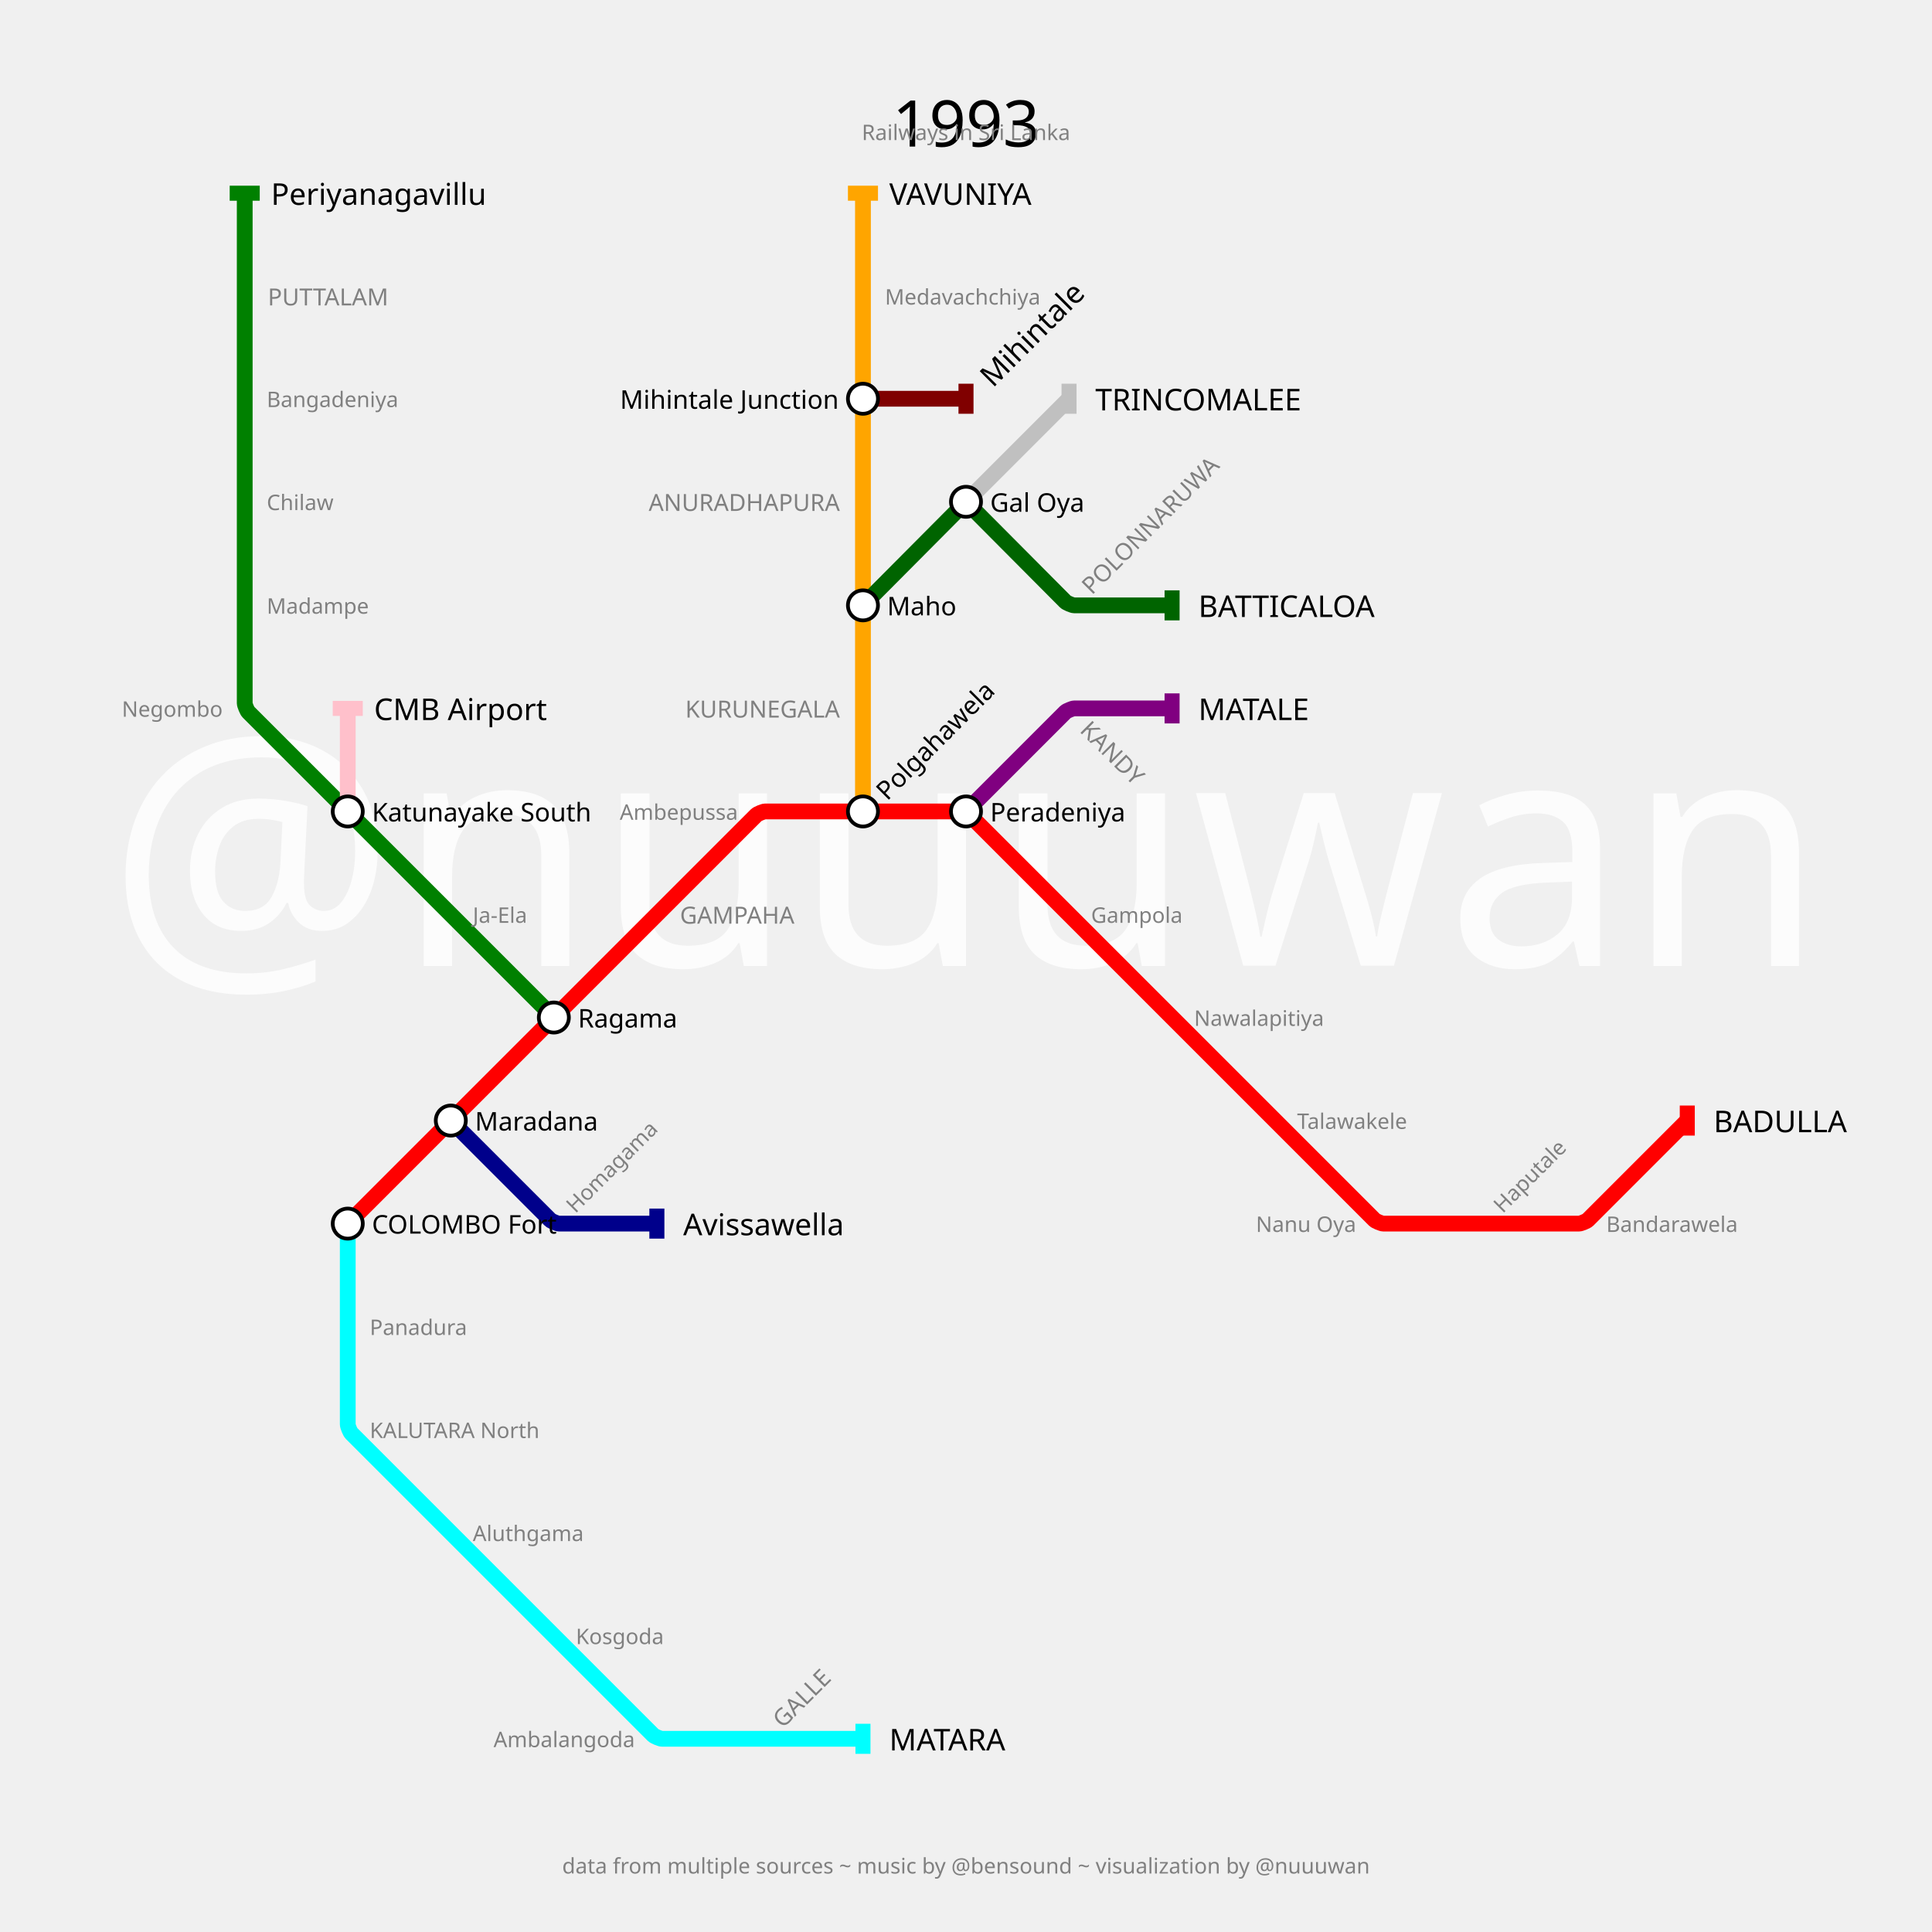
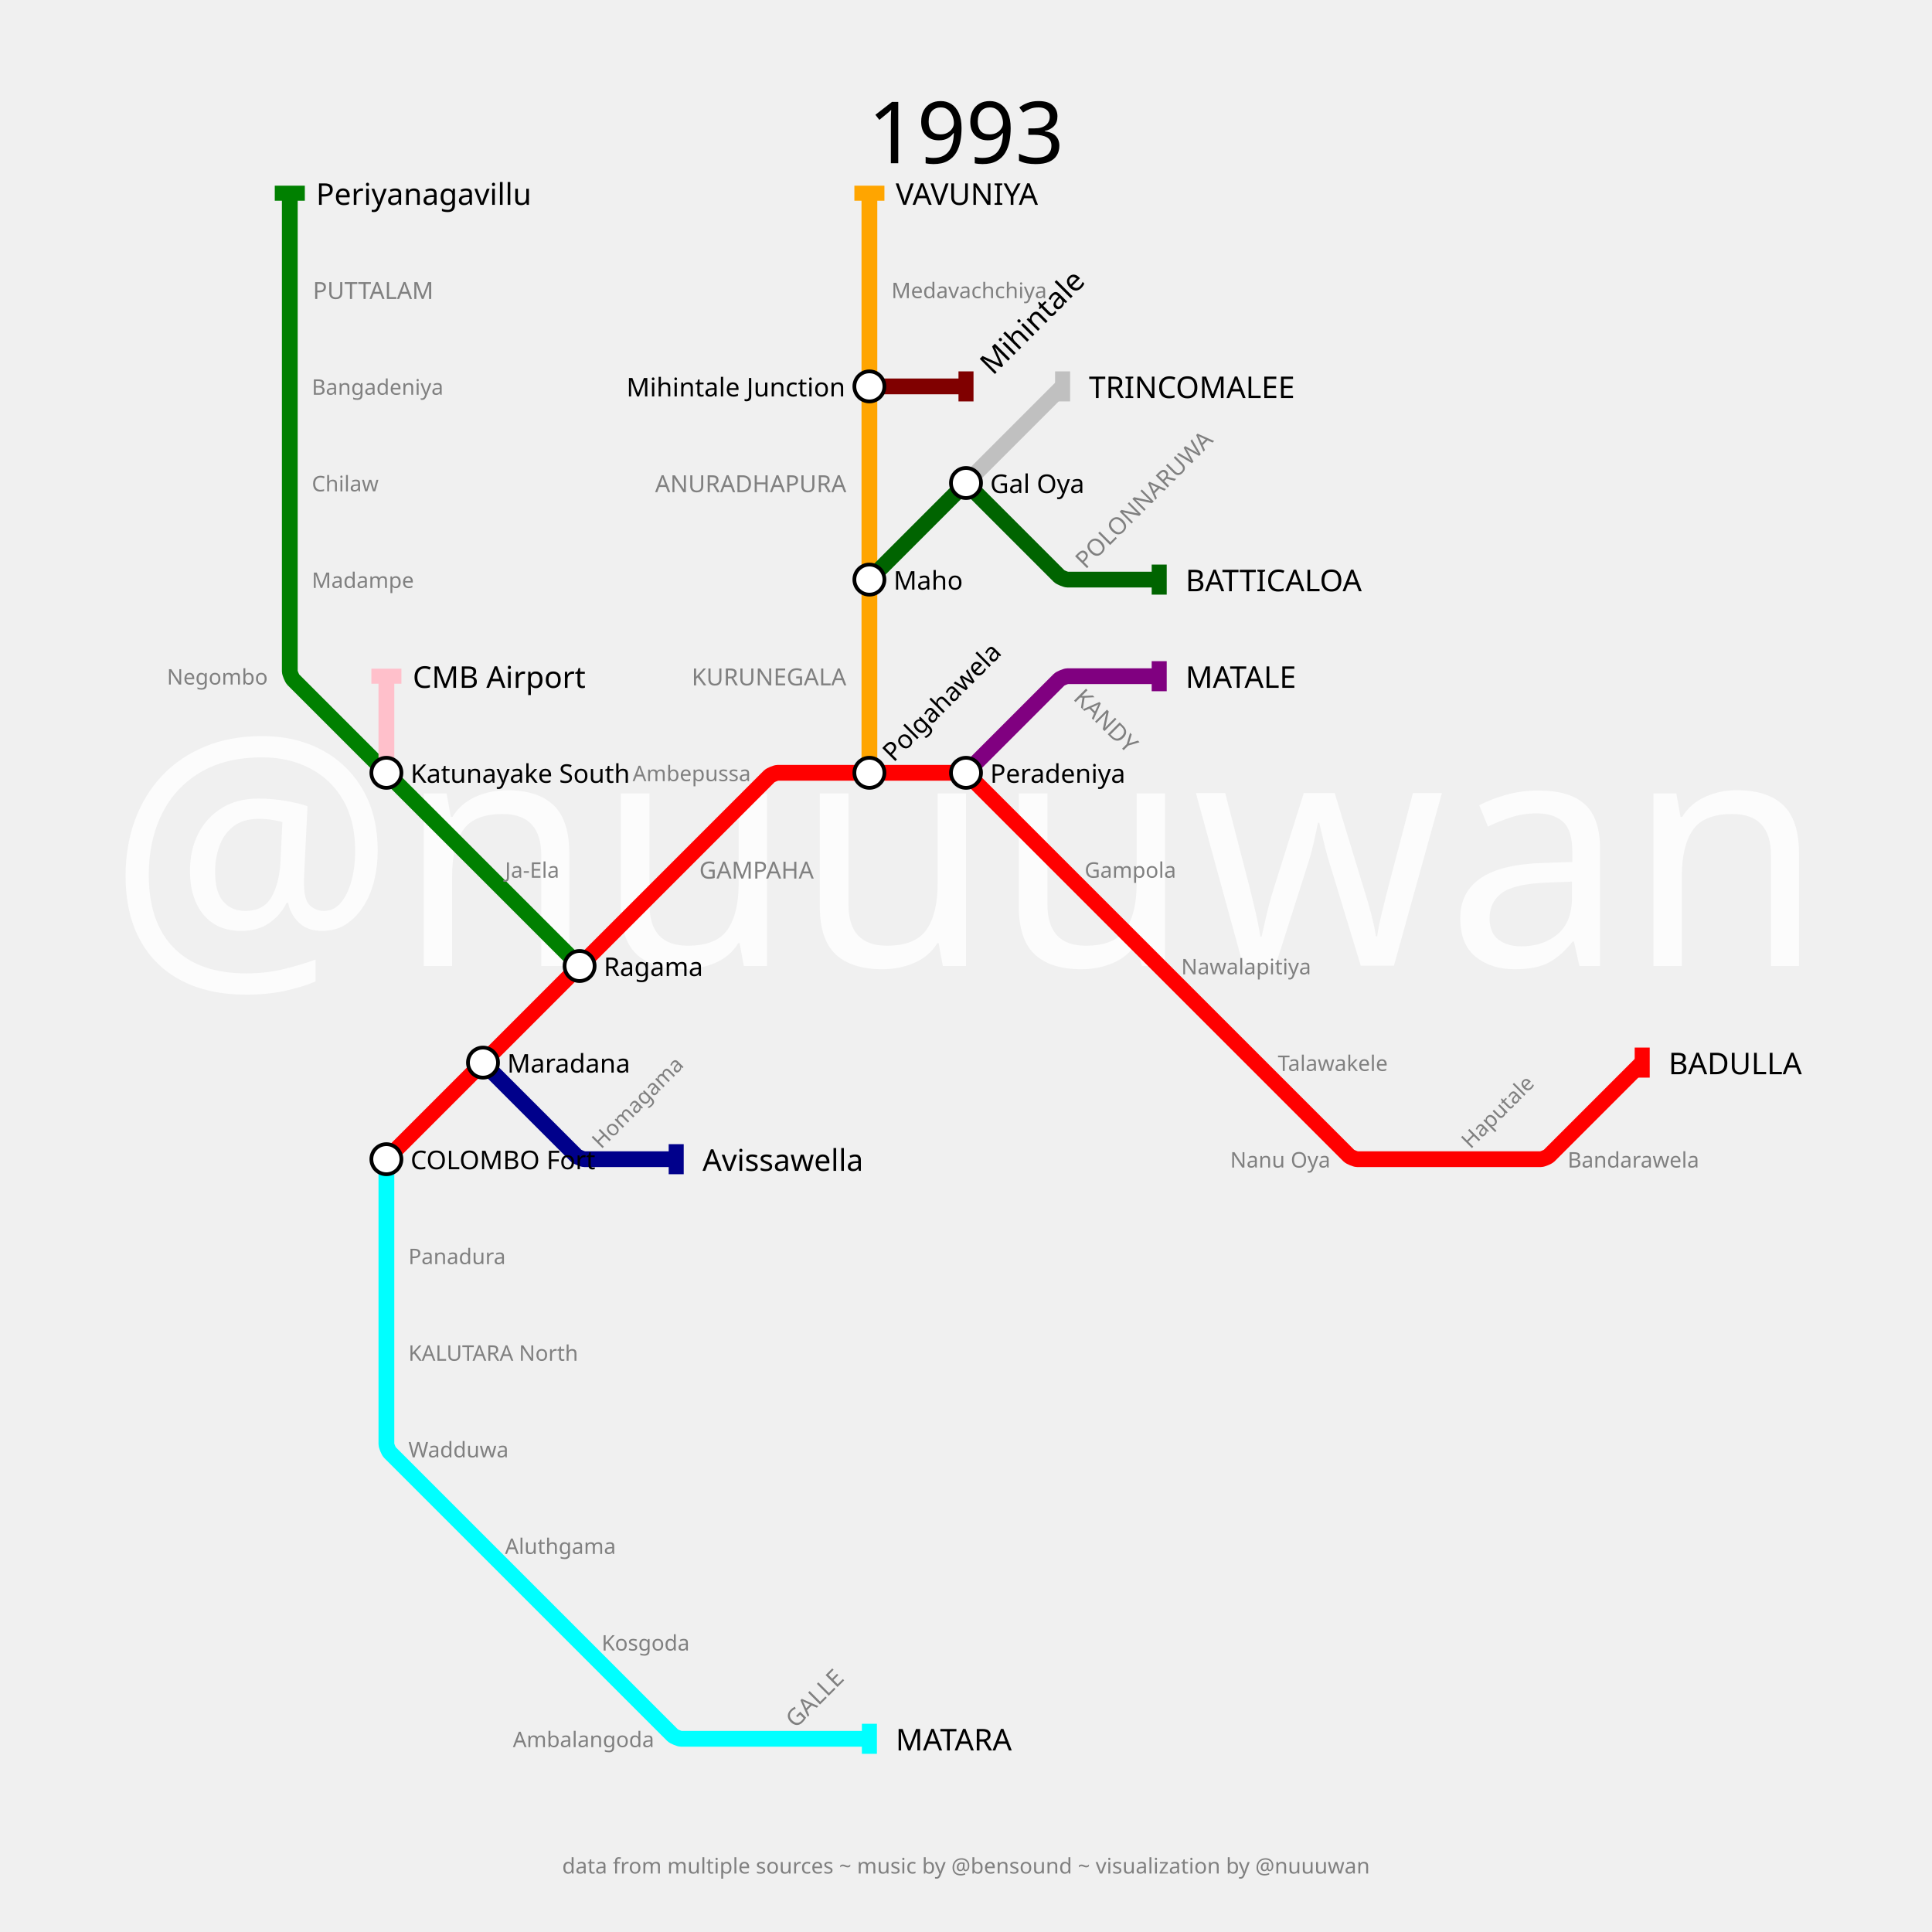
<svg xmlns="http://www.w3.org/2000/svg" width="3600" height="3600" padding="360">
  <text fill="#fcfcfc" stroke="none" font-size="600.0" font-family="p22" x="1800.0" y="1800.0" text-anchor="middle" dominant-baseline="center">@nuuuwan</text>
-   <text fill="black" stroke="none" font-size="120" font-family="p22" x="1800.0" y="180.0" text-anchor="middle" dominant-baseline="hanging">1993</text>
-   <text fill="gray" stroke="none" font-size="40" font-family="p22" x="1800.0" y="230.0" text-anchor="middle" dominant-baseline="hanging">Railways in Sri Lanka</text>
+   <text fill="black" stroke="none" font-size="160" font-family="p22" x="1800.0" y="180.0" text-anchor="middle" dominant-baseline="hanging">1993</text>
+   <text fill="gray" stroke="none" font-size="40" font-family="p22" x="1800.0" y="230.0" text-anchor="middle" dominant-baseline="hanging" />
  <text fill="gray" stroke="none" font-size="40" font-family="p22" x="1800.0" y="3460.0" text-anchor="middle" dominant-baseline="text-top">data from multiple sources ~ music by @bensound ~ visualization by @nuuuwan</text>
  <g>
-     <path fill="none" stroke-width="29.4" stroke-opacity="1" d="M 648.0,2280.0 L 840.0,2088.0 L 1032.0,1896.0 L 1224.0,1704.0 L 1409.212,1518.788 C 1411.475,1516.525 1422.4,1512.0 1425.6,1512.0 L 1608.0,1512.0 L 1790.4,1512.0 C 1793.6,1512.0 1804.525,1516.525 1806.788,1518.788 L 1992.0,1704.0 L 2184.0,1896.0 L 2376.0,2088.0 L 2561.212,2273.212 C 2563.475,2275.475 2574.4,2280.0 2577.6,2280.0 L 2760.0,2280.0 L 2942.4,2280.0 C 2945.6,2280.0 2956.525,2275.475 2958.788,2273.212 L 3144.0,2088.0" stroke="red" />
-     <rect stroke="none" fill-opacity="1" x="3130" y="2060" width="28" height="56" fill="red" />
+     <path fill="none" stroke-width="29.4" stroke-opacity="1" d="M 720.0,2160.0 L 900.0,1980.0 L 1080.0,1800.0 L 1260.0,1620.0 L 1433.636,1446.364 C 1435.757,1444.243 1446.0,1440.0 1449.0,1440.0 L 1620.0,1440.0 L 1791.0,1440.0 C 1794.0,1440.0 1804.243,1444.243 1806.364,1446.364 L 1980.0,1620.0 L 2160.0,1800.0 L 2340.0,1980.0 L 2513.636,2153.636 C 2515.757,2155.757 2526.0,2160.0 2529.0,2160.0 L 2700.0,2160.0 L 2871.0,2160.0 C 2874.0,2160.0 2884.243,2155.757 2886.364,2153.636 L 3060.0,1980.0" stroke="red" />
+     <rect stroke="none" fill-opacity="1" x="3046" y="1952" width="28" height="56" fill="red" />
  </g>
  <g>
-     <path fill="none" stroke-width="29.4" stroke-opacity="1" d="M 1800.0,1512.0 L 1985.212,1326.788 C 1987.475,1324.525 1998.4,1320.0 2001.6,1320.0 L 2184.0,1320.0" stroke="purple" />
-     <rect stroke="none" fill-opacity="1" x="2170" y="1292" width="28" height="56" fill="purple" />
+     <path fill="none" stroke-width="29.4" stroke-opacity="1" d="M 1800.0,1440.0 L 1973.636,1266.364 C 1975.757,1264.243 1986.0,1260.0 1989.0,1260.0 L 2160.0,1260.0" stroke="purple" />
+     <rect stroke="none" fill-opacity="1" x="2146" y="1232" width="28" height="56" fill="purple" />
  </g>
  <g>
-     <path fill="none" stroke-width="29.4" stroke-opacity="1" d="M 648.0,2280.0 L 648.0,2472.0 L 648.0,2654.4 C 648.0,2657.6 652.525,2668.525 654.788,2670.788 L 840.0,2856.0 L 1032.0,3048.0 L 1217.212,3233.212 C 1219.475,3235.475 1230.4,3240.0 1233.6,3240.0 L 1416.0,3240.0 L 1608.0,3240.0" stroke="cyan" />
-     <rect stroke="none" fill-opacity="1" x="1594" y="3212" width="28" height="56" fill="cyan" />
+     <path fill="none" stroke-width="29.4" stroke-opacity="1" d="M 720.0,2160.0 L 720.0,2340.0 L 720.0,2520.0 L 720.0,2691.0 C 720.0,2694.0 724.243,2704.243 726.364,2706.364 L 900.0,2880.0 L 1080.0,3060.0 L 1253.636,3233.636 C 1255.757,3235.757 1266.0,3240.0 1269.0,3240.0 L 1440.0,3240.0 L 1620.0,3240.0" stroke="cyan" />
+     <rect stroke="none" fill-opacity="1" x="1606" y="3212" width="28" height="56" fill="cyan" />
  </g>
  <g>
-     <path fill="none" stroke-width="29.4" stroke-opacity="1" d="M 1608.0,1512.0 L 1608.0,1320.0 L 1608.0,1128.0 L 1608.0,935.0 L 1608.0,743.0 L 1608.0,552.0 L 1608.0,360.0" stroke="orange" />
-     <rect stroke="none" fill-opacity="1" x="1580" y="346" width="56" height="28" fill="orange" />
+     <path fill="none" stroke-width="29.4" stroke-opacity="1" d="M 1620.0,1440.0 L 1620.0,1260.0 L 1620.0,1080.0 L 1620.0,900.0 L 1620.0,720.0 L 1620.0,540.0 L 1620.0,360.0" stroke="orange" />
+     <rect stroke="none" fill-opacity="1" x="1592" y="346" width="56" height="28" fill="orange" />
  </g>
  <g>
-     <path fill="none" stroke-width="29.4" stroke-opacity="1" d="M 840.0,2088.0 L 1025.212,2273.212 C 1027.475,2275.475 1038.4,2280.0 1041.6,2280.0 L 1224.0,2280.0" stroke="darkblue" />
-     <rect stroke="none" fill-opacity="1" x="1210" y="2252" width="28" height="56" fill="darkblue" />
+     <path fill="none" stroke-width="29.4" stroke-opacity="1" d="M 900.0,1980.0 L 1073.636,2153.636 C 1075.757,2155.757 1086.0,2160.0 1089.0,2160.0 L 1260.0,2160.0" stroke="darkblue" />
+     <rect stroke="none" fill-opacity="1" x="1246" y="2132" width="28" height="56" fill="darkblue" />
  </g>
  <g>
-     <path fill="none" stroke-width="29.4" stroke-opacity="1" d="M 1032.0,1896.0 L 840.0,1704.0 L 648.0,1512.0 L 462.788,1326.788 C 460.525,1324.525 456.0,1313.6 456.0,1310.4 L 456.0,1128.0 L 456.0,935.0 L 456.0,743.0 L 456.0,552.0 L 456.0,360.0" stroke="green" />
-     <rect stroke="none" fill-opacity="1" x="428" y="346" width="56" height="28" fill="green" />
+     <path fill="none" stroke-width="29.4" stroke-opacity="1" d="M 1080.0,1800.0 L 900.0,1620.0 L 720.0,1440.0 L 546.364,1266.364 C 544.243,1264.243 540.0,1254.0 540.0,1251.0 L 540.0,1080.0 L 540.0,900.0 L 540.0,720.0 L 540.0,540.0 L 540.0,360.0" stroke="green" />
+     <rect stroke="none" fill-opacity="1" x="512" y="346" width="56" height="28" fill="green" />
  </g>
  <g>
-     <path fill="none" stroke-width="29.4" stroke-opacity="1" d="M 1608.0,1128.0 L 1790.4,944.65 C 1793.6,941.433 1806.4,941.433 1809.6,944.65 L 1985.229,1121.194 C 1987.486,1123.463 1998.4,1128.0 2001.6,1128.0 L 2184.0,1128.0" stroke="darkgreen" />
-     <rect stroke="none" fill-opacity="1" x="2170" y="1100" width="28" height="56" fill="darkgreen" />
+     <path fill="none" stroke-width="29.4" stroke-opacity="1" d="M 1620.0,1080.0 L 1791.0,909.0 C 1794.0,906.0 1806.0,906.0 1809.0,909.0 L 1973.636,1073.636 C 1975.757,1075.757 1986.0,1080.0 1989.0,1080.0 L 2160.0,1080.0" stroke="darkgreen" />
+     <rect stroke="none" fill-opacity="1" x="2146" y="1052" width="28" height="56" fill="darkgreen" />
  </g>
  <g>
-     <path fill="none" stroke-width="29.4" stroke-opacity="1" d="M 1800.0,935.0 L 1992.0,743.0" stroke="silver" />
-     <rect stroke="none" fill-opacity="1" x="1978" y="715" width="28" height="56" fill="silver" />
+     <path fill="none" stroke-width="29.4" stroke-opacity="1" d="M 1800.0,900.0 L 1980.0,720.0" stroke="silver" />
+     <rect stroke="none" fill-opacity="1" x="1966" y="692" width="28" height="56" fill="silver" />
  </g>
  <g>
-     <path fill="none" stroke-width="29.4" stroke-opacity="1" d="M 648.0,1512.0 L 648.0,1320.0" stroke="pink" />
-     <rect stroke="none" fill-opacity="1" x="620" y="1306" width="56" height="28" fill="pink" />
+     <path fill="none" stroke-width="29.4" stroke-opacity="1" d="M 720.0,1440.0 L 720.0,1260.0" stroke="pink" />
+     <rect stroke="none" fill-opacity="1" x="692" y="1246" width="56" height="28" fill="pink" />
  </g>
  <g>
-     <path fill="none" stroke-width="29.4" stroke-opacity="1" d="M 1608.0,743.0 L 1800.0,743.0" stroke="maroon" />
-     <rect stroke="none" fill-opacity="1" x="1786" y="715" width="28" height="56" fill="maroon" />
+     <path fill="none" stroke-width="29.4" stroke-opacity="1" d="M 1620.0,720.0 L 1800.0,720.0" stroke="maroon" />
+     <rect stroke="none" fill-opacity="1" x="1786" y="692" width="28" height="56" fill="maroon" />
  </g>
  <g>
-     <text fill="black" stroke="none" font-size="56.0" font-family="p22" font-weight="100" text-anchor="start" dominant-baseline="central" x="3193.0" y="2088" transform="translate(3144,2088) rotate(0) translate(-3144,-2088)">BADULLA</text>
+     <text fill="black" stroke="none" font-size="56.0" font-family="p22" font-weight="100" text-anchor="start" dominant-baseline="central" x="3109.0" y="1980" transform="translate(3060,1980) rotate(0) translate(-3060,-1980)">BADULLA</text>
  </g>
  <g>
-     <text fill="black" stroke="none" font-size="56.0" font-family="p22" font-weight="100" text-anchor="start" dominant-baseline="central" x="2233.0" y="1320" transform="translate(2184,1320) rotate(0) translate(-2184,-1320)">MATALE</text>
+     <text fill="black" stroke="none" font-size="56.0" font-family="p22" font-weight="100" text-anchor="start" dominant-baseline="central" x="2209.0" y="1260" transform="translate(2160,1260) rotate(0) translate(-2160,-1260)">MATALE</text>
  </g>
  <g>
-     <text fill="black" stroke="none" font-size="56.0" font-family="p22" font-weight="100" text-anchor="start" dominant-baseline="central" x="1657.0" y="3240" transform="translate(1608,3240) rotate(0) translate(-1608,-3240)">MATARA</text>
+     <text fill="black" stroke="none" font-size="56.0" font-family="p22" font-weight="100" text-anchor="start" dominant-baseline="central" x="1669.0" y="3240" transform="translate(1620,3240) rotate(0) translate(-1620,-3240)">MATARA</text>
  </g>
  <g>
-     <text fill="black" stroke="none" font-size="56.0" font-family="p22" font-weight="100" text-anchor="start" dominant-baseline="central" x="1657.0" y="360" transform="translate(1608,360) rotate(0) translate(-1608,-360)">VAVUNIYA</text>
+     <text fill="black" stroke="none" font-size="56.0" font-family="p22" font-weight="100" text-anchor="start" dominant-baseline="central" x="1669.0" y="360" transform="translate(1620,360) rotate(0) translate(-1620,-360)">VAVUNIYA</text>
  </g>
  <g>
-     <text fill="black" stroke="none" font-size="56.0" font-family="p22" font-weight="100" text-anchor="start" dominant-baseline="central" x="1273.0" y="2280" transform="translate(1224,2280) rotate(0) translate(-1224,-2280)">Avissawella</text>
+     <text fill="black" stroke="none" font-size="56.0" font-family="p22" font-weight="100" text-anchor="start" dominant-baseline="central" x="1309.0" y="2160" transform="translate(1260,2160) rotate(0) translate(-1260,-2160)">Avissawella</text>
  </g>
  <g>
-     <text fill="black" stroke="none" font-size="56.0" font-family="p22" font-weight="100" text-anchor="start" dominant-baseline="central" x="505.0" y="360" transform="translate(456,360) rotate(0) translate(-456,-360)">Periyanagavillu</text>
+     <text fill="black" stroke="none" font-size="56.0" font-family="p22" font-weight="100" text-anchor="start" dominant-baseline="central" x="589.0" y="360" transform="translate(540,360) rotate(0) translate(-540,-360)">Periyanagavillu</text>
  </g>
  <g>
-     <text fill="black" stroke="none" font-size="56.0" font-family="p22" font-weight="100" text-anchor="start" dominant-baseline="central" x="2233.0" y="1128" transform="translate(2184,1128) rotate(0) translate(-2184,-1128)">BATTICALOA</text>
+     <text fill="black" stroke="none" font-size="56.0" font-family="p22" font-weight="100" text-anchor="start" dominant-baseline="central" x="2209.0" y="1080" transform="translate(2160,1080) rotate(0) translate(-2160,-1080)">BATTICALOA</text>
  </g>
  <g>
-     <text fill="black" stroke="none" font-size="56.0" font-family="p22" font-weight="100" text-anchor="start" dominant-baseline="central" x="2041.0" y="743" transform="translate(1992,743) rotate(0) translate(-1992,-743)">TRINCOMALEE</text>
+     <text fill="black" stroke="none" font-size="56.0" font-family="p22" font-weight="100" text-anchor="start" dominant-baseline="central" x="2029.0" y="720" transform="translate(1980,720) rotate(0) translate(-1980,-720)">TRINCOMALEE</text>
  </g>
  <g>
-     <text fill="black" stroke="none" font-size="56.0" font-family="p22" font-weight="100" text-anchor="start" dominant-baseline="central" x="697.0" y="1320" transform="translate(648,1320) rotate(0) translate(-648,-1320)">CMB Airport</text>
+     <text fill="black" stroke="none" font-size="56.0" font-family="p22" font-weight="100" text-anchor="start" dominant-baseline="central" x="769.0" y="1260" transform="translate(720,1260) rotate(0) translate(-720,-1260)">CMB Airport</text>
  </g>
  <g>
-     <text fill="black" stroke="none" font-size="56.0" font-family="p22" font-weight="100" text-anchor="start" dominant-baseline="central" x="1849.0" y="743" transform="translate(1800,743) rotate(-45) translate(-1800,-743)">Mihintale</text>
+     <text fill="black" stroke="none" font-size="56.0" font-family="p22" font-weight="100" text-anchor="start" dominant-baseline="central" x="1849.0" y="720" transform="translate(1800,720) rotate(-45) translate(-1800,-720)">Mihintale</text>
  </g>
  <g>
-     <circle r="28" fill="white" stroke="black" stroke-width="7.0" cx="648" cy="2280" />
-     <text fill="black" stroke="none" font-size="48.0" font-family="p22" font-weight="100" text-anchor="start" dominant-baseline="central" x="693.0" y="2280" transform="translate(648,2280) rotate(0) translate(-648,-2280)">COLOMBO Fort</text>
+     <circle r="28" fill="white" stroke="black" stroke-width="7.0" cx="720" cy="2160" />
+     <text fill="black" stroke="none" font-size="48.0" font-family="p22" font-weight="100" text-anchor="start" dominant-baseline="central" x="765.0" y="2160" transform="translate(720,2160) rotate(0) translate(-720,-2160)">COLOMBO Fort</text>
  </g>
  <g>
-     <circle r="28" fill="white" stroke="black" stroke-width="7.0" cx="840" cy="2088" />
-     <text fill="black" stroke="none" font-size="48.0" font-family="p22" font-weight="100" text-anchor="start" dominant-baseline="central" x="885.0" y="2088" transform="translate(840,2088) rotate(0) translate(-840,-2088)">Maradana</text>
+     <circle r="28" fill="white" stroke="black" stroke-width="7.0" cx="900" cy="1980" />
+     <text fill="black" stroke="none" font-size="48.0" font-family="p22" font-weight="100" text-anchor="start" dominant-baseline="central" x="945.0" y="1980" transform="translate(900,1980) rotate(0) translate(-900,-1980)">Maradana</text>
  </g>
  <g>
-     <circle r="28" fill="white" stroke="black" stroke-width="7.0" cx="1032" cy="1896" />
-     <text fill="black" stroke="none" font-size="48.0" font-family="p22" font-weight="100" text-anchor="start" dominant-baseline="central" x="1077.0" y="1896" transform="translate(1032,1896) rotate(0) translate(-1032,-1896)">Ragama</text>
+     <circle r="28" fill="white" stroke="black" stroke-width="7.0" cx="1080" cy="1800" />
+     <text fill="black" stroke="none" font-size="48.0" font-family="p22" font-weight="100" text-anchor="start" dominant-baseline="central" x="1125.0" y="1800" transform="translate(1080,1800) rotate(0) translate(-1080,-1800)">Ragama</text>
  </g>
  <g>
-     <circle r="28" fill="white" stroke="black" stroke-width="7.0" cx="1608" cy="1512" />
-     <text fill="black" stroke="none" font-size="48.0" font-family="p22" font-weight="100" text-anchor="start" dominant-baseline="central" x="1653.0" y="1512" transform="translate(1608,1512) rotate(-45) translate(-1608,-1512)">Polgahawela</text>
+     <circle r="28" fill="white" stroke="black" stroke-width="7.0" cx="1620" cy="1440" />
+     <text fill="black" stroke="none" font-size="48.0" font-family="p22" font-weight="100" text-anchor="start" dominant-baseline="central" x="1665.0" y="1440" transform="translate(1620,1440) rotate(-45) translate(-1620,-1440)">Polgahawela</text>
  </g>
  <g>
-     <circle r="28" fill="white" stroke="black" stroke-width="7.0" cx="1800" cy="1512" />
-     <text fill="black" stroke="none" font-size="48.0" font-family="p22" font-weight="100" text-anchor="start" dominant-baseline="central" x="1845.0" y="1512" transform="translate(1800,1512) rotate(0) translate(-1800,-1512)">Peradeniya</text>
+     <circle r="28" fill="white" stroke="black" stroke-width="7.0" cx="1800" cy="1440" />
+     <text fill="black" stroke="none" font-size="48.0" font-family="p22" font-weight="100" text-anchor="start" dominant-baseline="central" x="1845.0" y="1440" transform="translate(1800,1440) rotate(0) translate(-1800,-1440)">Peradeniya</text>
  </g>
  <g>
-     <circle r="28" fill="white" stroke="black" stroke-width="7.0" cx="1608" cy="1128" />
-     <text fill="black" stroke="none" font-size="48.0" font-family="p22" font-weight="100" text-anchor="start" dominant-baseline="central" x="1653.0" y="1128" transform="translate(1608,1128) rotate(0) translate(-1608,-1128)">Maho</text>
+     <circle r="28" fill="white" stroke="black" stroke-width="7.0" cx="1620" cy="1080" />
+     <text fill="black" stroke="none" font-size="48.0" font-family="p22" font-weight="100" text-anchor="start" dominant-baseline="central" x="1665.0" y="1080" transform="translate(1620,1080) rotate(0) translate(-1620,-1080)">Maho</text>
  </g>
  <g>
-     <circle r="28" fill="white" stroke="black" stroke-width="7.0" cx="1608" cy="743" />
-     <text fill="black" stroke="none" font-size="48.0" font-family="p22" font-weight="100" text-anchor="end" dominant-baseline="central" x="1563.0" y="743" transform="translate(1608,743) rotate(0) translate(-1608,-743)">Mihintale Junction</text>
+     <circle r="28" fill="white" stroke="black" stroke-width="7.0" cx="1620" cy="720" />
+     <text fill="black" stroke="none" font-size="48.0" font-family="p22" font-weight="100" text-anchor="end" dominant-baseline="central" x="1575.0" y="720" transform="translate(1620,720) rotate(0) translate(-1620,-720)">Mihintale Junction</text>
  </g>
  <g>
-     <circle r="28" fill="white" stroke="black" stroke-width="7.0" cx="648" cy="1512" />
-     <text fill="black" stroke="none" font-size="48.0" font-family="p22" font-weight="100" text-anchor="start" dominant-baseline="central" x="693.0" y="1512" transform="translate(648,1512) rotate(0) translate(-648,-1512)">Katunayake South</text>
+     <circle r="28" fill="white" stroke="black" stroke-width="7.0" cx="720" cy="1440" />
+     <text fill="black" stroke="none" font-size="48.0" font-family="p22" font-weight="100" text-anchor="start" dominant-baseline="central" x="765.0" y="1440" transform="translate(720,1440) rotate(0) translate(-720,-1440)">Katunayake South</text>
  </g>
  <g>
-     <circle r="28" fill="white" stroke="black" stroke-width="7.0" cx="1800" cy="935" />
-     <text fill="black" stroke="none" font-size="48.0" font-family="p22" font-weight="100" text-anchor="start" dominant-baseline="central" x="1845.0" y="935" transform="translate(1800,935) rotate(0) translate(-1800,-935)">Gal Oya</text>
+     <circle r="28" fill="white" stroke="black" stroke-width="7.0" cx="1800" cy="900" />
+     <text fill="black" stroke="none" font-size="48.0" font-family="p22" font-weight="100" text-anchor="start" dominant-baseline="central" x="1845.0" y="900" transform="translate(1800,900) rotate(0) translate(-1800,-900)">Gal Oya</text>
  </g>
  <g>
-     <text fill="gray" stroke="none" font-size="44.0" font-family="p22" font-weight="100" text-anchor="start" dominant-baseline="central" x="1267.0" y="1704" transform="translate(1224,1704) rotate(0) translate(-1224,-1704)">GAMPAHA</text>
+     <text fill="gray" stroke="none" font-size="44.0" font-family="p22" font-weight="100" text-anchor="start" dominant-baseline="central" x="1303.0" y="1620" transform="translate(1260,1620) rotate(0) translate(-1260,-1620)">GAMPAHA</text>
  </g>
  <g>
-     <text fill="gray" stroke="none" font-size="44.0" font-family="p22" font-weight="100" text-anchor="start" dominant-baseline="central" x="2035.0" y="1320" transform="translate(1992,1320) rotate(-315) translate(-1992,-1320)">KANDY</text>
+     <text fill="gray" stroke="none" font-size="44.0" font-family="p22" font-weight="100" text-anchor="start" dominant-baseline="central" x="2023.0" y="1260" transform="translate(1980,1260) rotate(-315) translate(-1980,-1260)">KANDY</text>
  </g>
  <g>
-     <text fill="gray" stroke="none" font-size="44.0" font-family="p22" font-weight="100" text-anchor="start" dominant-baseline="central" x="1459.0" y="3240" transform="translate(1416,3240) rotate(-45) translate(-1416,-3240)">GALLE</text>
+     <text fill="gray" stroke="none" font-size="44.0" font-family="p22" font-weight="100" text-anchor="start" dominant-baseline="central" x="1483.0" y="3240" transform="translate(1440,3240) rotate(-45) translate(-1440,-3240)">GALLE</text>
  </g>
  <g>
-     <text fill="gray" stroke="none" font-size="44.0" font-family="p22" font-weight="100" text-anchor="end" dominant-baseline="central" x="1565.0" y="1320" transform="translate(1608,1320) rotate(0) translate(-1608,-1320)">KURUNEGALA</text>
+     <text fill="gray" stroke="none" font-size="44.0" font-family="p22" font-weight="100" text-anchor="end" dominant-baseline="central" x="1577.0" y="1260" transform="translate(1620,1260) rotate(0) translate(-1620,-1260)">KURUNEGALA</text>
  </g>
  <g>
-     <text fill="gray" stroke="none" font-size="44.0" font-family="p22" font-weight="100" text-anchor="end" dominant-baseline="central" x="1565.0" y="935" transform="translate(1608,935) rotate(0) translate(-1608,-935)">ANURADHAPURA</text>
+     <text fill="gray" stroke="none" font-size="44.0" font-family="p22" font-weight="100" text-anchor="end" dominant-baseline="central" x="1577.0" y="900" transform="translate(1620,900) rotate(0) translate(-1620,-900)">ANURADHAPURA</text>
  </g>
  <g>
-     <text fill="gray" stroke="none" font-size="44.0" font-family="p22" font-weight="100" text-anchor="start" dominant-baseline="central" x="499.0" y="552" transform="translate(456,552) rotate(0) translate(-456,-552)">PUTTALAM</text>
+     <text fill="gray" stroke="none" font-size="44.0" font-family="p22" font-weight="100" text-anchor="start" dominant-baseline="central" x="583.0" y="540" transform="translate(540,540) rotate(0) translate(-540,-540)">PUTTALAM</text>
  </g>
  <g>
-     <text fill="gray" stroke="none" font-size="44.0" font-family="p22" font-weight="100" text-anchor="start" dominant-baseline="central" x="2035.0" y="1128" transform="translate(1992,1128) rotate(-45) translate(-1992,-1128)">POLONNARUWA</text>
+     <text fill="gray" stroke="none" font-size="44.0" font-family="p22" font-weight="100" text-anchor="start" dominant-baseline="central" x="2023.0" y="1080" transform="translate(1980,1080) rotate(-45) translate(-1980,-1080)">POLONNARUWA</text>
  </g>
  <g>
-     <text fill="gray" stroke="none" font-size="40" font-family="p22" font-weight="100" text-anchor="end" dominant-baseline="central" x="1375.0" y="1512" transform="translate(1416,1512) rotate(0) translate(-1416,-1512)">Ambepussa</text>
+     <text fill="gray" stroke="none" font-size="40" font-family="p22" font-weight="100" text-anchor="end" dominant-baseline="central" x="1399.0" y="1440" transform="translate(1440,1440) rotate(0) translate(-1440,-1440)">Ambepussa</text>
  </g>
  <g>
-     <text fill="gray" stroke="none" font-size="40" font-family="p22" font-weight="100" text-anchor="start" dominant-baseline="central" x="2033.0" y="1704" transform="translate(1992,1704) rotate(0) translate(-1992,-1704)">Gampola</text>
+     <text fill="gray" stroke="none" font-size="40" font-family="p22" font-weight="100" text-anchor="start" dominant-baseline="central" x="2021.0" y="1620" transform="translate(1980,1620) rotate(0) translate(-1980,-1620)">Gampola</text>
  </g>
  <g>
-     <text fill="gray" stroke="none" font-size="40" font-family="p22" font-weight="100" text-anchor="start" dominant-baseline="central" x="2225.0" y="1896" transform="translate(2184,1896) rotate(0) translate(-2184,-1896)">Nawalapitiya</text>
+     <text fill="gray" stroke="none" font-size="40" font-family="p22" font-weight="100" text-anchor="start" dominant-baseline="central" x="2201.0" y="1800" transform="translate(2160,1800) rotate(0) translate(-2160,-1800)">Nawalapitiya</text>
  </g>
  <g>
-     <text fill="gray" stroke="none" font-size="40" font-family="p22" font-weight="100" text-anchor="start" dominant-baseline="central" x="2417.0" y="2088" transform="translate(2376,2088) rotate(0) translate(-2376,-2088)">Talawakele</text>
+     <text fill="gray" stroke="none" font-size="40" font-family="p22" font-weight="100" text-anchor="start" dominant-baseline="central" x="2381.0" y="1980" transform="translate(2340,1980) rotate(0) translate(-2340,-1980)">Talawakele</text>
  </g>
  <g>
-     <text fill="gray" stroke="none" font-size="40" font-family="p22" font-weight="100" text-anchor="end" dominant-baseline="central" x="2527.0" y="2280" transform="translate(2568,2280) rotate(0) translate(-2568,-2280)">Nanu Oya</text>
+     <text fill="gray" stroke="none" font-size="40" font-family="p22" font-weight="100" text-anchor="end" dominant-baseline="central" x="2479.0" y="2160" transform="translate(2520,2160) rotate(0) translate(-2520,-2160)">Nanu Oya</text>
  </g>
  <g>
-     <text fill="gray" stroke="none" font-size="40" font-family="p22" font-weight="100" text-anchor="start" dominant-baseline="central" x="2801.0" y="2280" transform="translate(2760,2280) rotate(-45) translate(-2760,-2280)">Haputale</text>
+     <text fill="gray" stroke="none" font-size="40" font-family="p22" font-weight="100" text-anchor="start" dominant-baseline="central" x="2741.0" y="2160" transform="translate(2700,2160) rotate(-45) translate(-2700,-2160)">Haputale</text>
  </g>
  <g>
-     <text fill="gray" stroke="none" font-size="40" font-family="p22" font-weight="100" text-anchor="start" dominant-baseline="central" x="2993.0" y="2280" transform="translate(2952,2280) rotate(0) translate(-2952,-2280)">Bandarawela</text>
+     <text fill="gray" stroke="none" font-size="40" font-family="p22" font-weight="100" text-anchor="start" dominant-baseline="central" x="2921.0" y="2160" transform="translate(2880,2160) rotate(0) translate(-2880,-2160)">Bandarawela</text>
  </g>
  <g>
-     <text fill="gray" stroke="none" font-size="40" font-family="p22" font-weight="100" text-anchor="start" dominant-baseline="central" x="689.0" y="2472" transform="translate(648,2472) rotate(0) translate(-648,-2472)">Panadura</text>
+     <text fill="gray" stroke="none" font-size="40" font-family="p22" font-weight="100" text-anchor="start" dominant-baseline="central" x="761.0" y="2340" transform="translate(720,2340) rotate(0) translate(-720,-2340)">Panadura</text>
  </g>
  <g>
-     <text fill="gray" stroke="none" font-size="40" font-family="p22" font-weight="100" text-anchor="start" dominant-baseline="central" x="689.0" y="2664" transform="translate(648,2664) rotate(0) translate(-648,-2664)">KALUTARA North</text>
+     <text fill="gray" stroke="none" font-size="40" font-family="p22" font-weight="100" text-anchor="start" dominant-baseline="central" x="761.0" y="2520" transform="translate(720,2520) rotate(0) translate(-720,-2520)">KALUTARA North</text>
  </g>
  <g>
-     <text fill="gray" stroke="none" font-size="40" font-family="p22" font-weight="100" text-anchor="start" dominant-baseline="central" x="881.0" y="2856" transform="translate(840,2856) rotate(0) translate(-840,-2856)">Aluthgama</text>
+     <text fill="gray" stroke="none" font-size="40" font-family="p22" font-weight="100" text-anchor="start" dominant-baseline="central" x="761.0" y="2700" transform="translate(720,2700) rotate(0) translate(-720,-2700)">Wadduwa</text>
  </g>
  <g>
-     <text fill="gray" stroke="none" font-size="40" font-family="p22" font-weight="100" text-anchor="start" dominant-baseline="central" x="1073.0" y="3048" transform="translate(1032,3048) rotate(0) translate(-1032,-3048)">Kosgoda</text>
+     <text fill="gray" stroke="none" font-size="40" font-family="p22" font-weight="100" text-anchor="start" dominant-baseline="central" x="941.0" y="2880" transform="translate(900,2880) rotate(0) translate(-900,-2880)">Aluthgama</text>
  </g>
  <g>
-     <text fill="gray" stroke="none" font-size="40" font-family="p22" font-weight="100" text-anchor="end" dominant-baseline="central" x="1183.0" y="3240" transform="translate(1224,3240) rotate(0) translate(-1224,-3240)">Ambalangoda</text>
+     <text fill="gray" stroke="none" font-size="40" font-family="p22" font-weight="100" text-anchor="start" dominant-baseline="central" x="1121.0" y="3060" transform="translate(1080,3060) rotate(0) translate(-1080,-3060)">Kosgoda</text>
  </g>
  <g>
-     <text fill="gray" stroke="none" font-size="40" font-family="p22" font-weight="100" text-anchor="start" dominant-baseline="central" x="1649.0" y="552" transform="translate(1608,552) rotate(0) translate(-1608,-552)">Medavachchiya</text>
+     <text fill="gray" stroke="none" font-size="40" font-family="p22" font-weight="100" text-anchor="end" dominant-baseline="central" x="1219.0" y="3240" transform="translate(1260,3240) rotate(0) translate(-1260,-3240)">Ambalangoda</text>
  </g>
  <g>
-     <text fill="gray" stroke="none" font-size="40" font-family="p22" font-weight="100" text-anchor="start" dominant-baseline="central" x="1073.0" y="2280" transform="translate(1032,2280) rotate(-45) translate(-1032,-2280)">Homagama</text>
+     <text fill="gray" stroke="none" font-size="40" font-family="p22" font-weight="100" text-anchor="start" dominant-baseline="central" x="1661.0" y="540" transform="translate(1620,540) rotate(0) translate(-1620,-540)">Medavachchiya</text>
  </g>
  <g>
-     <text fill="gray" stroke="none" font-size="40" font-family="p22" font-weight="100" text-anchor="start" dominant-baseline="central" x="881.0" y="1704" transform="translate(840,1704) rotate(0) translate(-840,-1704)">Ja-Ela</text>
+     <text fill="gray" stroke="none" font-size="40" font-family="p22" font-weight="100" text-anchor="start" dominant-baseline="central" x="1121.0" y="2160" transform="translate(1080,2160) rotate(-45) translate(-1080,-2160)">Homagama</text>
  </g>
  <g>
-     <text fill="gray" stroke="none" font-size="40" font-family="p22" font-weight="100" text-anchor="end" dominant-baseline="central" x="415.0" y="1320" transform="translate(456,1320) rotate(0) translate(-456,-1320)">Negombo</text>
+     <text fill="gray" stroke="none" font-size="40" font-family="p22" font-weight="100" text-anchor="start" dominant-baseline="central" x="941.0" y="1620" transform="translate(900,1620) rotate(0) translate(-900,-1620)">Ja-Ela</text>
  </g>
  <g>
-     <text fill="gray" stroke="none" font-size="40" font-family="p22" font-weight="100" text-anchor="start" dominant-baseline="central" x="497.0" y="1128" transform="translate(456,1128) rotate(0) translate(-456,-1128)">Madampe</text>
+     <text fill="gray" stroke="none" font-size="40" font-family="p22" font-weight="100" text-anchor="end" dominant-baseline="central" x="499.0" y="1260" transform="translate(540,1260) rotate(0) translate(-540,-1260)">Negombo</text>
  </g>
  <g>
-     <text fill="gray" stroke="none" font-size="40" font-family="p22" font-weight="100" text-anchor="start" dominant-baseline="central" x="497.0" y="935" transform="translate(456,935) rotate(0) translate(-456,-935)">Chilaw</text>
+     <text fill="gray" stroke="none" font-size="40" font-family="p22" font-weight="100" text-anchor="start" dominant-baseline="central" x="581.0" y="1080" transform="translate(540,1080) rotate(0) translate(-540,-1080)">Madampe</text>
  </g>
  <g>
-     <text fill="gray" stroke="none" font-size="40" font-family="p22" font-weight="100" text-anchor="start" dominant-baseline="central" x="497.0" y="743" transform="translate(456,743) rotate(0) translate(-456,-743)">Bangadeniya</text>
+     <text fill="gray" stroke="none" font-size="40" font-family="p22" font-weight="100" text-anchor="start" dominant-baseline="central" x="581.0" y="900" transform="translate(540,900) rotate(0) translate(-540,-900)">Chilaw</text>
+   </g>
+   <g>
+     <text fill="gray" stroke="none" font-size="40" font-family="p22" font-weight="100" text-anchor="start" dominant-baseline="central" x="581.0" y="720" transform="translate(540,720) rotate(0) translate(-540,-720)">Bangadeniya</text>
  </g>
</svg>
